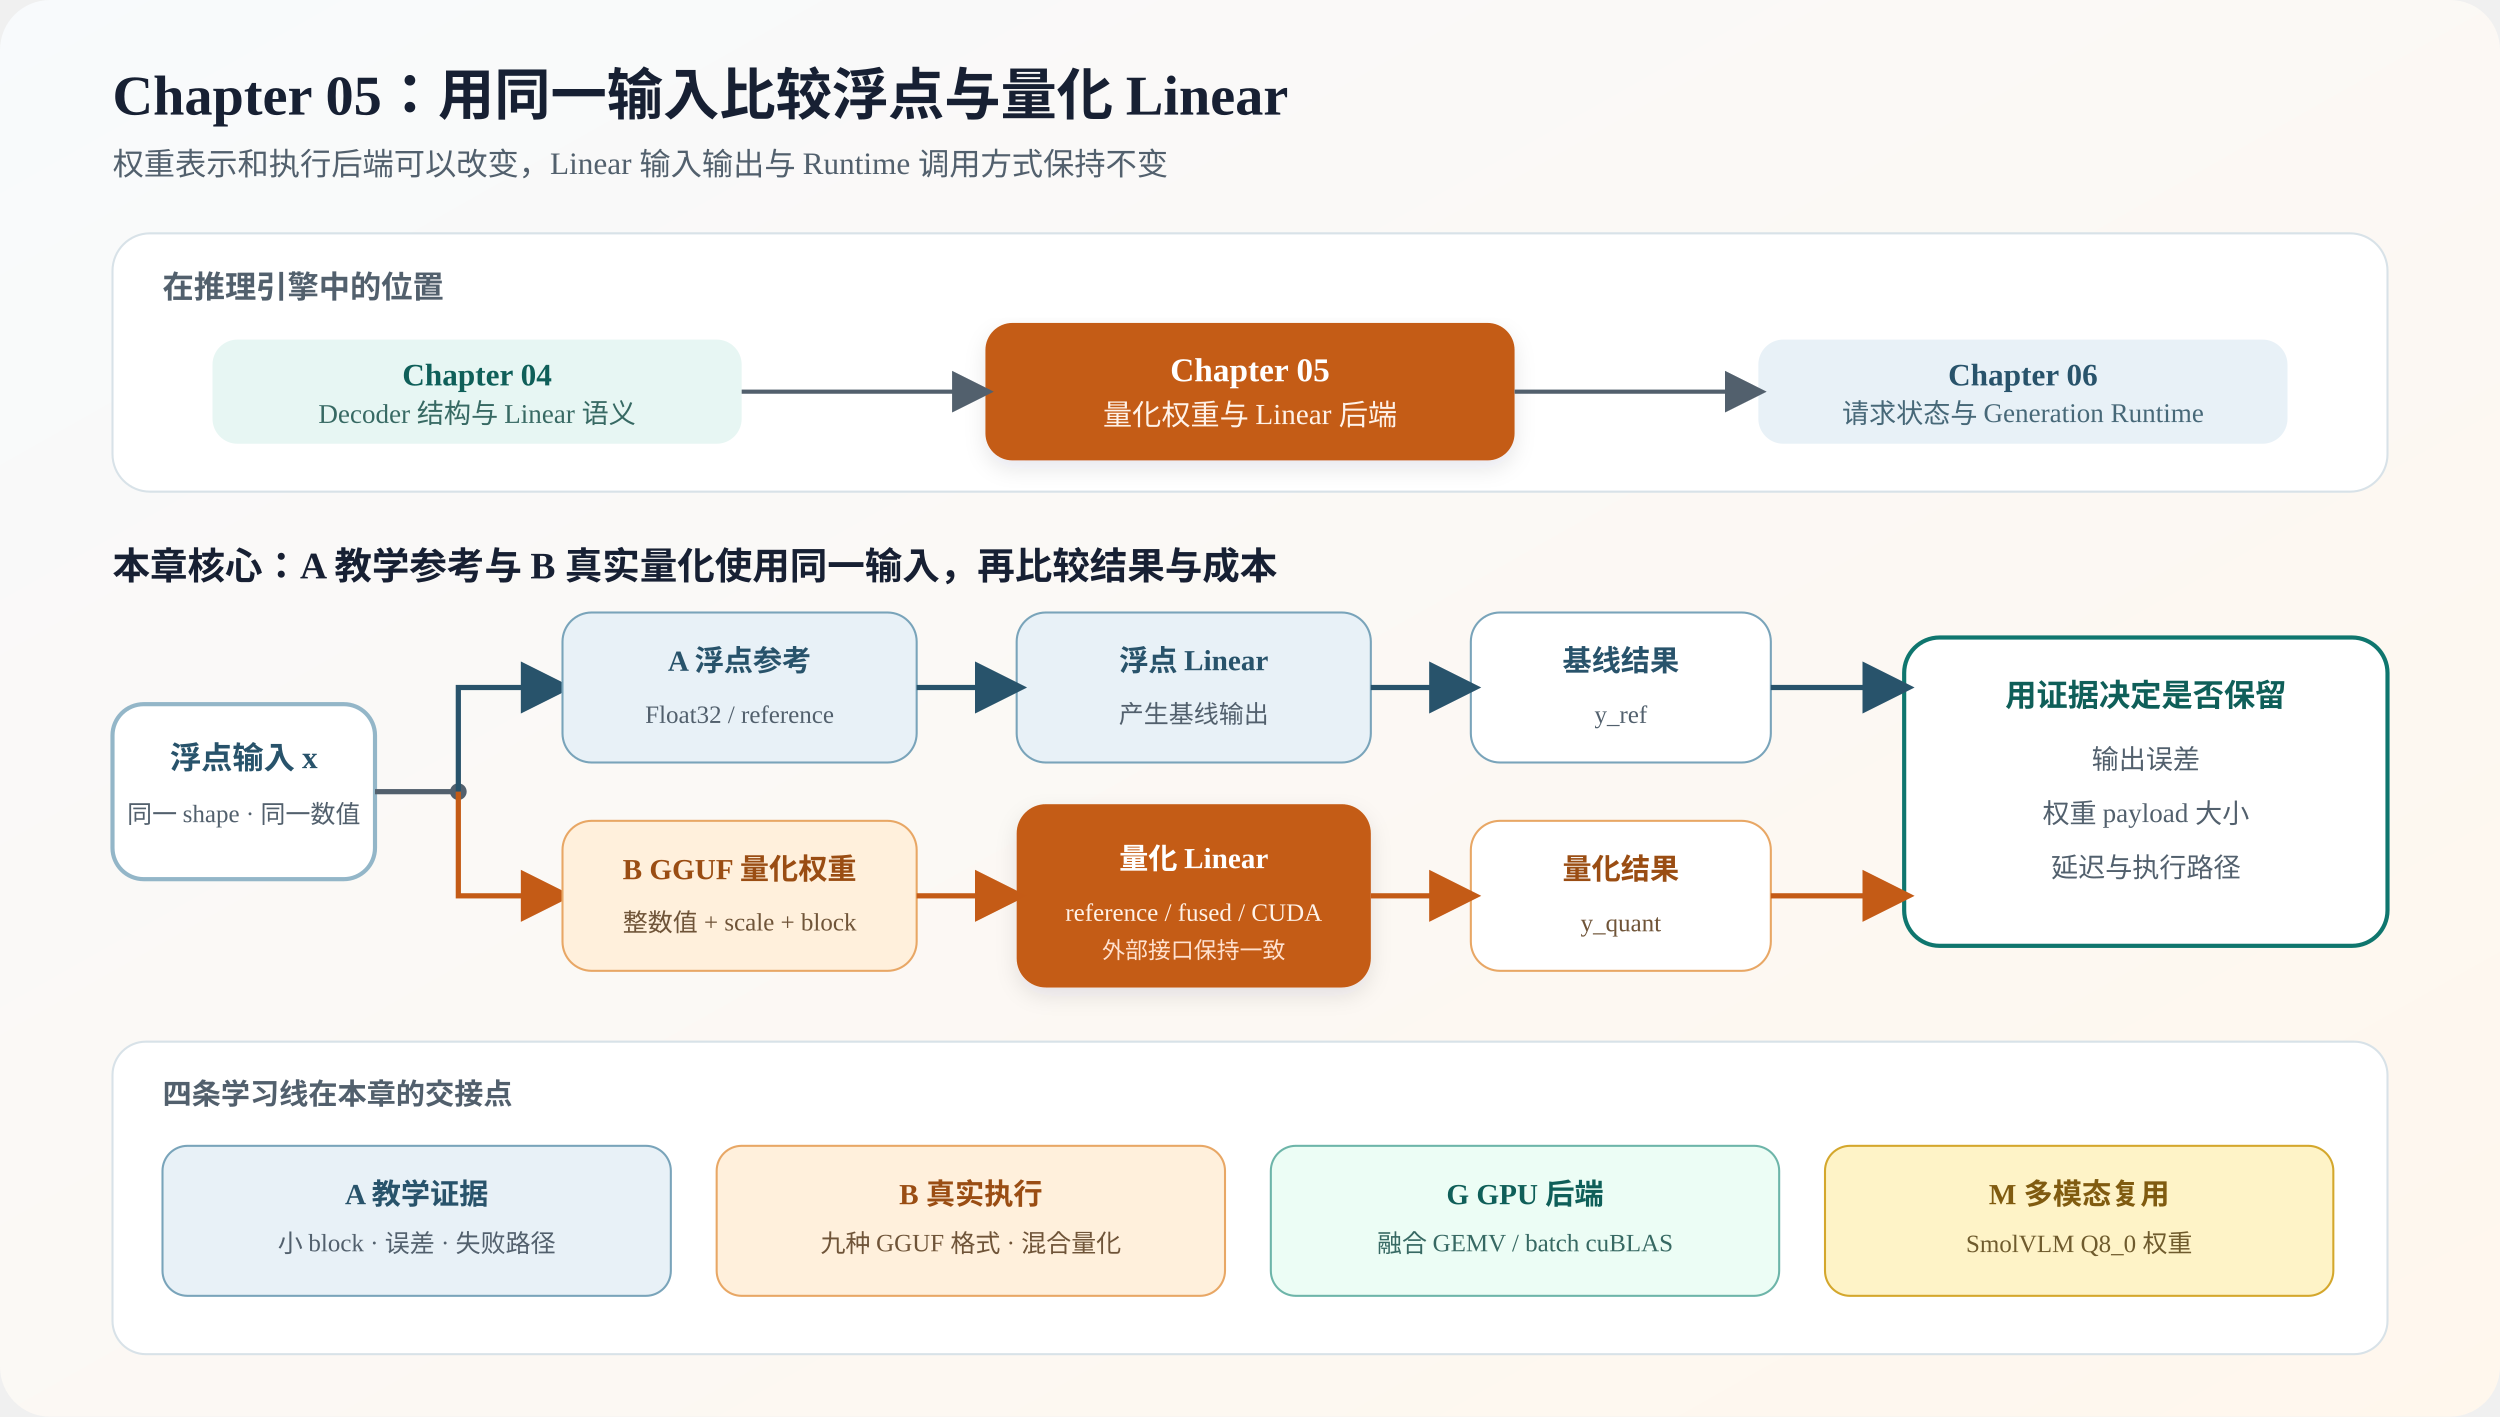
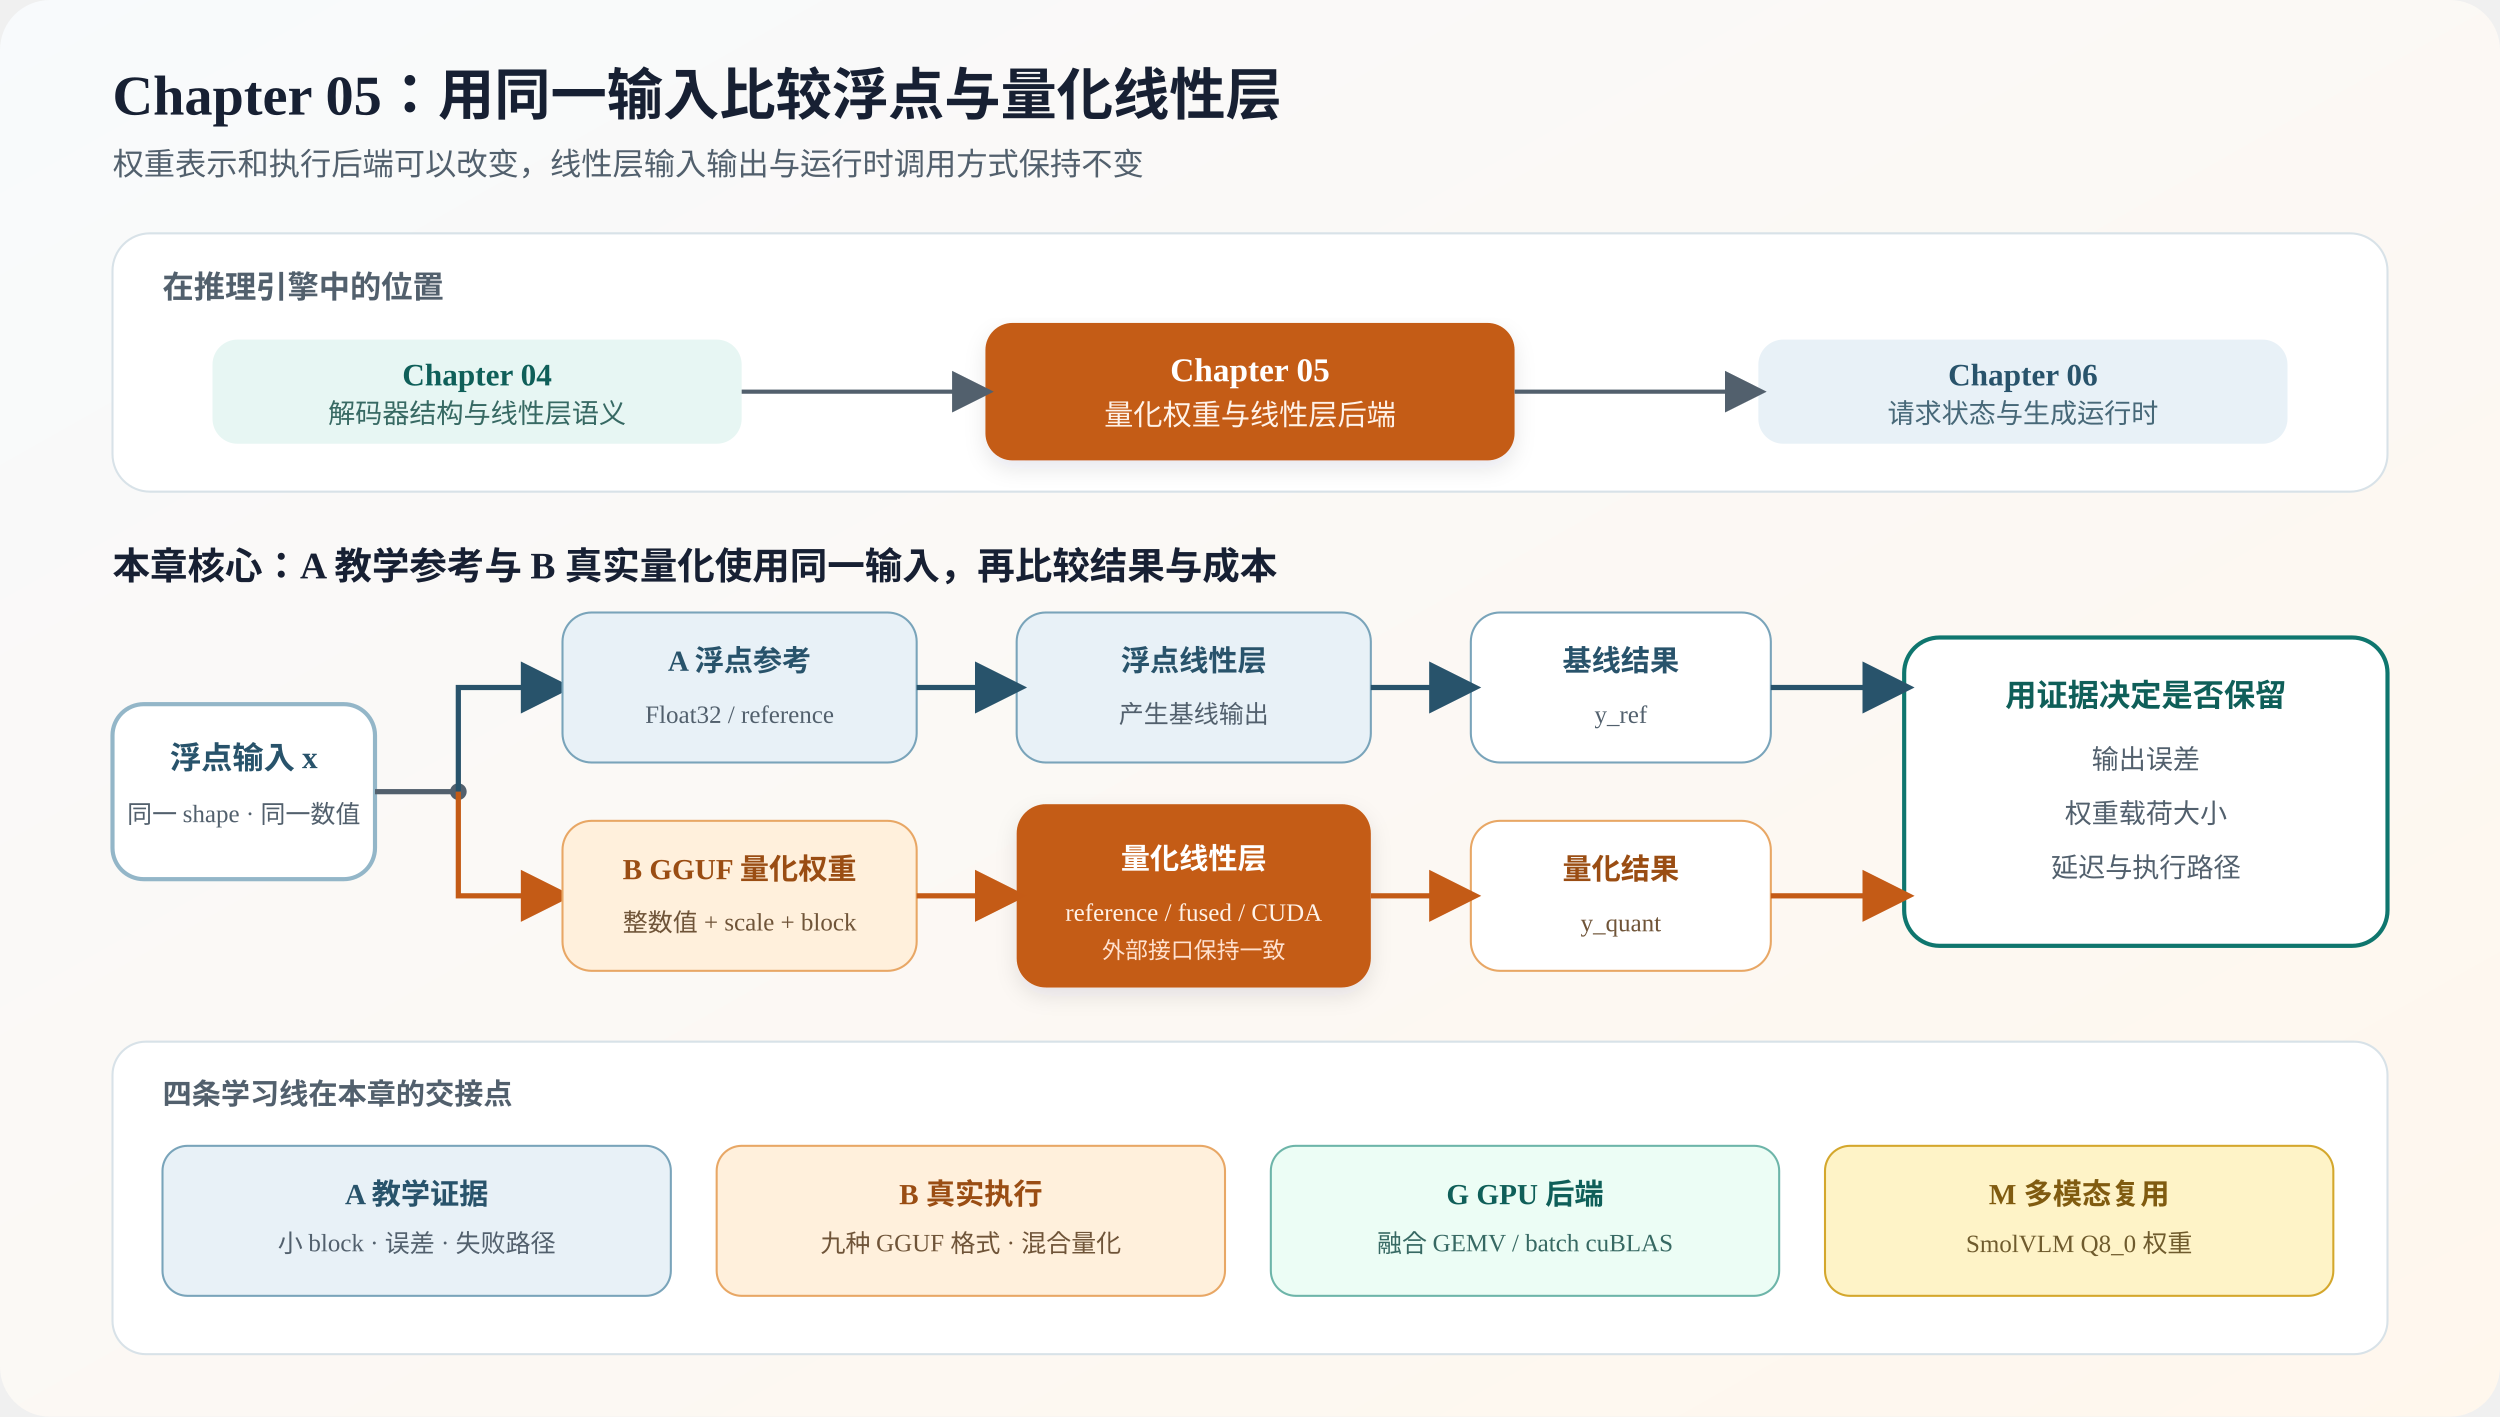
<svg xmlns="http://www.w3.org/2000/svg" viewBox="0 0 1200 680" role="img" aria-labelledby="title desc">
  <defs>
    <style>text { font-family: "Noto Sans CJK SC", "Droid Sans Fallback", sans-serif !important; }</style>
    <linearGradient id="background" x1="0" y1="0" x2="1" y2="1">
      <stop offset="0" stop-color="#f8fafc" />
      <stop offset="1" stop-color="#fff7ed" />
    </linearGradient>
    <marker id="arrow" markerWidth="10" markerHeight="10" refX="8" refY="5" orient="auto">
      <path d="M0,0 L10,5 L0,10 Z" fill="#52606d" />
    </marker>
    <marker id="arrow-blue" markerWidth="10" markerHeight="10" refX="8" refY="5" orient="auto">
      <path d="M0,0 L10,5 L0,10 Z" fill="#28536b" />
    </marker>
    <marker id="arrow-orange" markerWidth="10" markerHeight="10" refX="8" refY="5" orient="auto">
      <path d="M0,0 L10,5 L0,10 Z" fill="#c45b16" />
    </marker>
    <filter id="shadow" x="-10%" y="-10%" width="120%" height="130%">
      <feDropShadow dx="0" dy="4" stdDeviation="5" flood-color="#0f172a" flood-opacity="0.10" />
    </filter>
  </defs>
  <rect width="1200" height="680" rx="24" fill="url(#background)" />
-   <text x="54" y="55" font-size="27" font-weight="700" fill="#172033">Chapter 05：用同一输入比较浮点与量化 Linear</text>
-   <text x="54" y="84" font-size="15" fill="#52606d">权重表示和执行后端可以改变，Linear 输入输出与 Runtime 调用方式保持不变</text>
+   <text x="54" y="55" font-size="27" font-weight="700" fill="#172033">Chapter 05：用同一输入比较浮点与量化线性层</text>
+   <text x="54" y="84" font-size="15" fill="#52606d">权重表示和执行后端可以改变，线性层输入输出与运行时调用方式保持不变</text>
  <rect x="54" y="112" width="1092" height="124" rx="18" fill="#ffffff" stroke="#d8e2e8" />
  <text x="78" y="143" font-size="15" font-weight="700" fill="#52606d">在推理引擎中的位置</text>
  <g text-anchor="middle">
    <rect x="102" y="163" width="254" height="50" rx="12" fill="#e7f6f3" />
    <text x="229" y="185" font-size="15" font-weight="700" fill="#0f5f59">Chapter 04</text>
-     <text x="229" y="203" font-size="13" fill="#376963">Decoder 结构与 Linear 语义</text>
+     <text x="229" y="203" font-size="13" fill="#376963">解码器结构与线性层语义</text>
    <rect x="473" y="155" width="254" height="66" rx="13" fill="#c45b16" filter="url(#shadow)" />
    <text x="600" y="183" font-size="16" font-weight="700" fill="#ffffff">Chapter 05</text>
-     <text x="600" y="204" font-size="14" fill="#fff2e8">量化权重与 Linear 后端</text>
+     <text x="600" y="204" font-size="14" fill="#fff2e8">量化权重与线性层后端</text>
    <rect x="844" y="163" width="254" height="50" rx="12" fill="#e8f1f7" />
    <text x="971" y="185" font-size="15" font-weight="700" fill="#28536b">Chapter 06</text>
-     <text x="971" y="203" font-size="13" fill="#476878">请求状态与 Generation Runtime</text>
+     <text x="971" y="203" font-size="13" fill="#476878">请求状态与生成运行时</text>
  </g>
  <path d="M356 188 H473" fill="none" stroke="#52606d" stroke-width="2" marker-end="url(#arrow)" />
  <path d="M727 188 H844" fill="none" stroke="#52606d" stroke-width="2" marker-end="url(#arrow)" />
  <text x="54" y="278" font-size="18" font-weight="700" fill="#172033">本章核心：A 教学参考与 B 真实量化使用同一输入，再比较结果与成本</text>
  <rect x="54" y="338" width="126" height="84" rx="15" fill="#ffffff" stroke="#93b6c8" stroke-width="2" />
  <text x="117" y="369" font-size="15" font-weight="700" text-anchor="middle" fill="#28536b">浮点输入 x</text>
  <text x="117" y="395" font-size="12" text-anchor="middle" fill="#52606d">同一 shape · 同一数值</text>
  <path d="M180 380 H220" fill="none" stroke="#52606d" stroke-width="2.5" />
  <circle cx="220" cy="380" r="4" fill="#52606d" />
  <path d="M220 380 V330 H270" fill="none" stroke="#28536b" stroke-width="2.5" marker-end="url(#arrow-blue)" />
  <path d="M220 380 V430 H270" fill="none" stroke="#c45b16" stroke-width="2.5" marker-end="url(#arrow-orange)" />
  <g text-anchor="middle">
    <rect x="270" y="294" width="170" height="72" rx="14" fill="#e8f1f7" stroke="#79a4ba" />
    <text x="355" y="322" font-size="14" font-weight="700" fill="#28536b">A 浮点参考</text>
    <text x="355" y="347" font-size="12" fill="#52606d">Float32 / reference</text>
    <rect x="488" y="294" width="170" height="72" rx="14" fill="#e8f1f7" stroke="#79a4ba" />
-     <text x="573" y="322" font-size="14" font-weight="700" fill="#28536b">浮点 Linear</text>
+     <text x="573" y="322" font-size="14" font-weight="700" fill="#28536b">浮点线性层</text>
    <text x="573" y="347" font-size="12" fill="#52606d">产生基线输出</text>
    <rect x="706" y="294" width="144" height="72" rx="14" fill="#ffffff" stroke="#79a4ba" />
    <text x="778" y="322" font-size="14" font-weight="700" fill="#28536b">基线结果</text>
    <text x="778" y="347" font-size="12" fill="#52606d">y_ref</text>
    <rect x="270" y="394" width="170" height="72" rx="14" fill="#fff0dc" stroke="#e8a765" />
    <text x="355" y="422" font-size="14" font-weight="700" fill="#9a4d13">B GGUF 量化权重</text>
    <text x="355" y="447" font-size="12" fill="#6f5438">整数值 + scale + block</text>
    <rect x="488" y="386" width="170" height="88" rx="14" fill="#c45b16" filter="url(#shadow)" />
-     <text x="573" y="417" font-size="14" font-weight="700" fill="#ffffff">量化 Linear</text>
+     <text x="573" y="417" font-size="14" font-weight="700" fill="#ffffff">量化线性层</text>
    <text x="573" y="442" font-size="12" fill="#fff2e8">reference / fused / CUDA</text>
    <text x="573" y="460" font-size="11" fill="#ffe1cf">外部接口保持一致</text>
    <rect x="706" y="394" width="144" height="72" rx="14" fill="#ffffff" stroke="#e8a765" />
    <text x="778" y="422" font-size="14" font-weight="700" fill="#9a4d13">量化结果</text>
    <text x="778" y="447" font-size="12" fill="#6f5438">y_quant</text>
    <rect x="914" y="306" width="232" height="148" rx="17" fill="#ffffff" stroke="#0f766e" stroke-width="2" />
    <text x="1030" y="339" font-size="15" font-weight="700" fill="#0f5f59">用证据决定是否保留</text>
    <text x="1030" y="369" font-size="13" fill="#52606d">输出误差</text>
-     <text x="1030" y="395" font-size="13" fill="#52606d">权重 payload 大小</text>
+     <text x="1030" y="395" font-size="13" fill="#52606d">权重载荷大小</text>
    <text x="1030" y="421" font-size="13" fill="#52606d">延迟与执行路径</text>
  </g>
  <path d="M440 330 H488" fill="none" stroke="#28536b" stroke-width="2.5" marker-end="url(#arrow-blue)" />
  <path d="M658 330 H706" fill="none" stroke="#28536b" stroke-width="2.5" marker-end="url(#arrow-blue)" />
  <path d="M440 430 H488" fill="none" stroke="#c45b16" stroke-width="2.5" marker-end="url(#arrow-orange)" />
  <path d="M658 430 H706" fill="none" stroke="#c45b16" stroke-width="2.5" marker-end="url(#arrow-orange)" />
  <path d="M850 330 H914" fill="none" stroke="#28536b" stroke-width="2.5" marker-end="url(#arrow-blue)" />
  <path d="M850 430 H914" fill="none" stroke="#c45b16" stroke-width="2.5" marker-end="url(#arrow-orange)" />
  <rect x="54" y="500" width="1092" height="150" rx="16" fill="#ffffff" stroke="#d8e2e8" />
  <text x="78" y="530" font-size="14" font-weight="700" fill="#52606d">四条学习线在本章的交接点</text>
  <g text-anchor="middle">
    <rect x="78" y="550" width="244" height="72" rx="12" fill="#e8f1f7" stroke="#79a4ba" />
    <text x="200" y="578" font-size="14" font-weight="700" fill="#28536b">A 教学证据</text>
    <text x="200" y="601" font-size="12" fill="#52606d">小 block · 误差 · 失败路径</text>
    <rect x="344" y="550" width="244" height="72" rx="12" fill="#fff0dc" stroke="#e8a765" />
    <text x="466" y="578" font-size="14" font-weight="700" fill="#9a4d13">B 真实执行</text>
    <text x="466" y="601" font-size="12" fill="#6f5438">九种 GGUF 格式 · 混合量化</text>
    <rect x="610" y="550" width="244" height="72" rx="12" fill="#ecfdf5" stroke="#6db5a9" />
    <text x="732" y="578" font-size="14" font-weight="700" fill="#0f5f59">G GPU 后端</text>
    <text x="732" y="601" font-size="12" fill="#376963">融合 GEMV / batch cuBLAS</text>
    <rect x="876" y="550" width="244" height="72" rx="12" fill="#fef3c7" stroke="#d4a72c" />
    <text x="998" y="578" font-size="14" font-weight="700" fill="#805b10">M 多模态复用</text>
    <text x="998" y="601" font-size="12" fill="#6f5b2d">SmolVLM Q8_0 权重</text>
  </g>
</svg>
